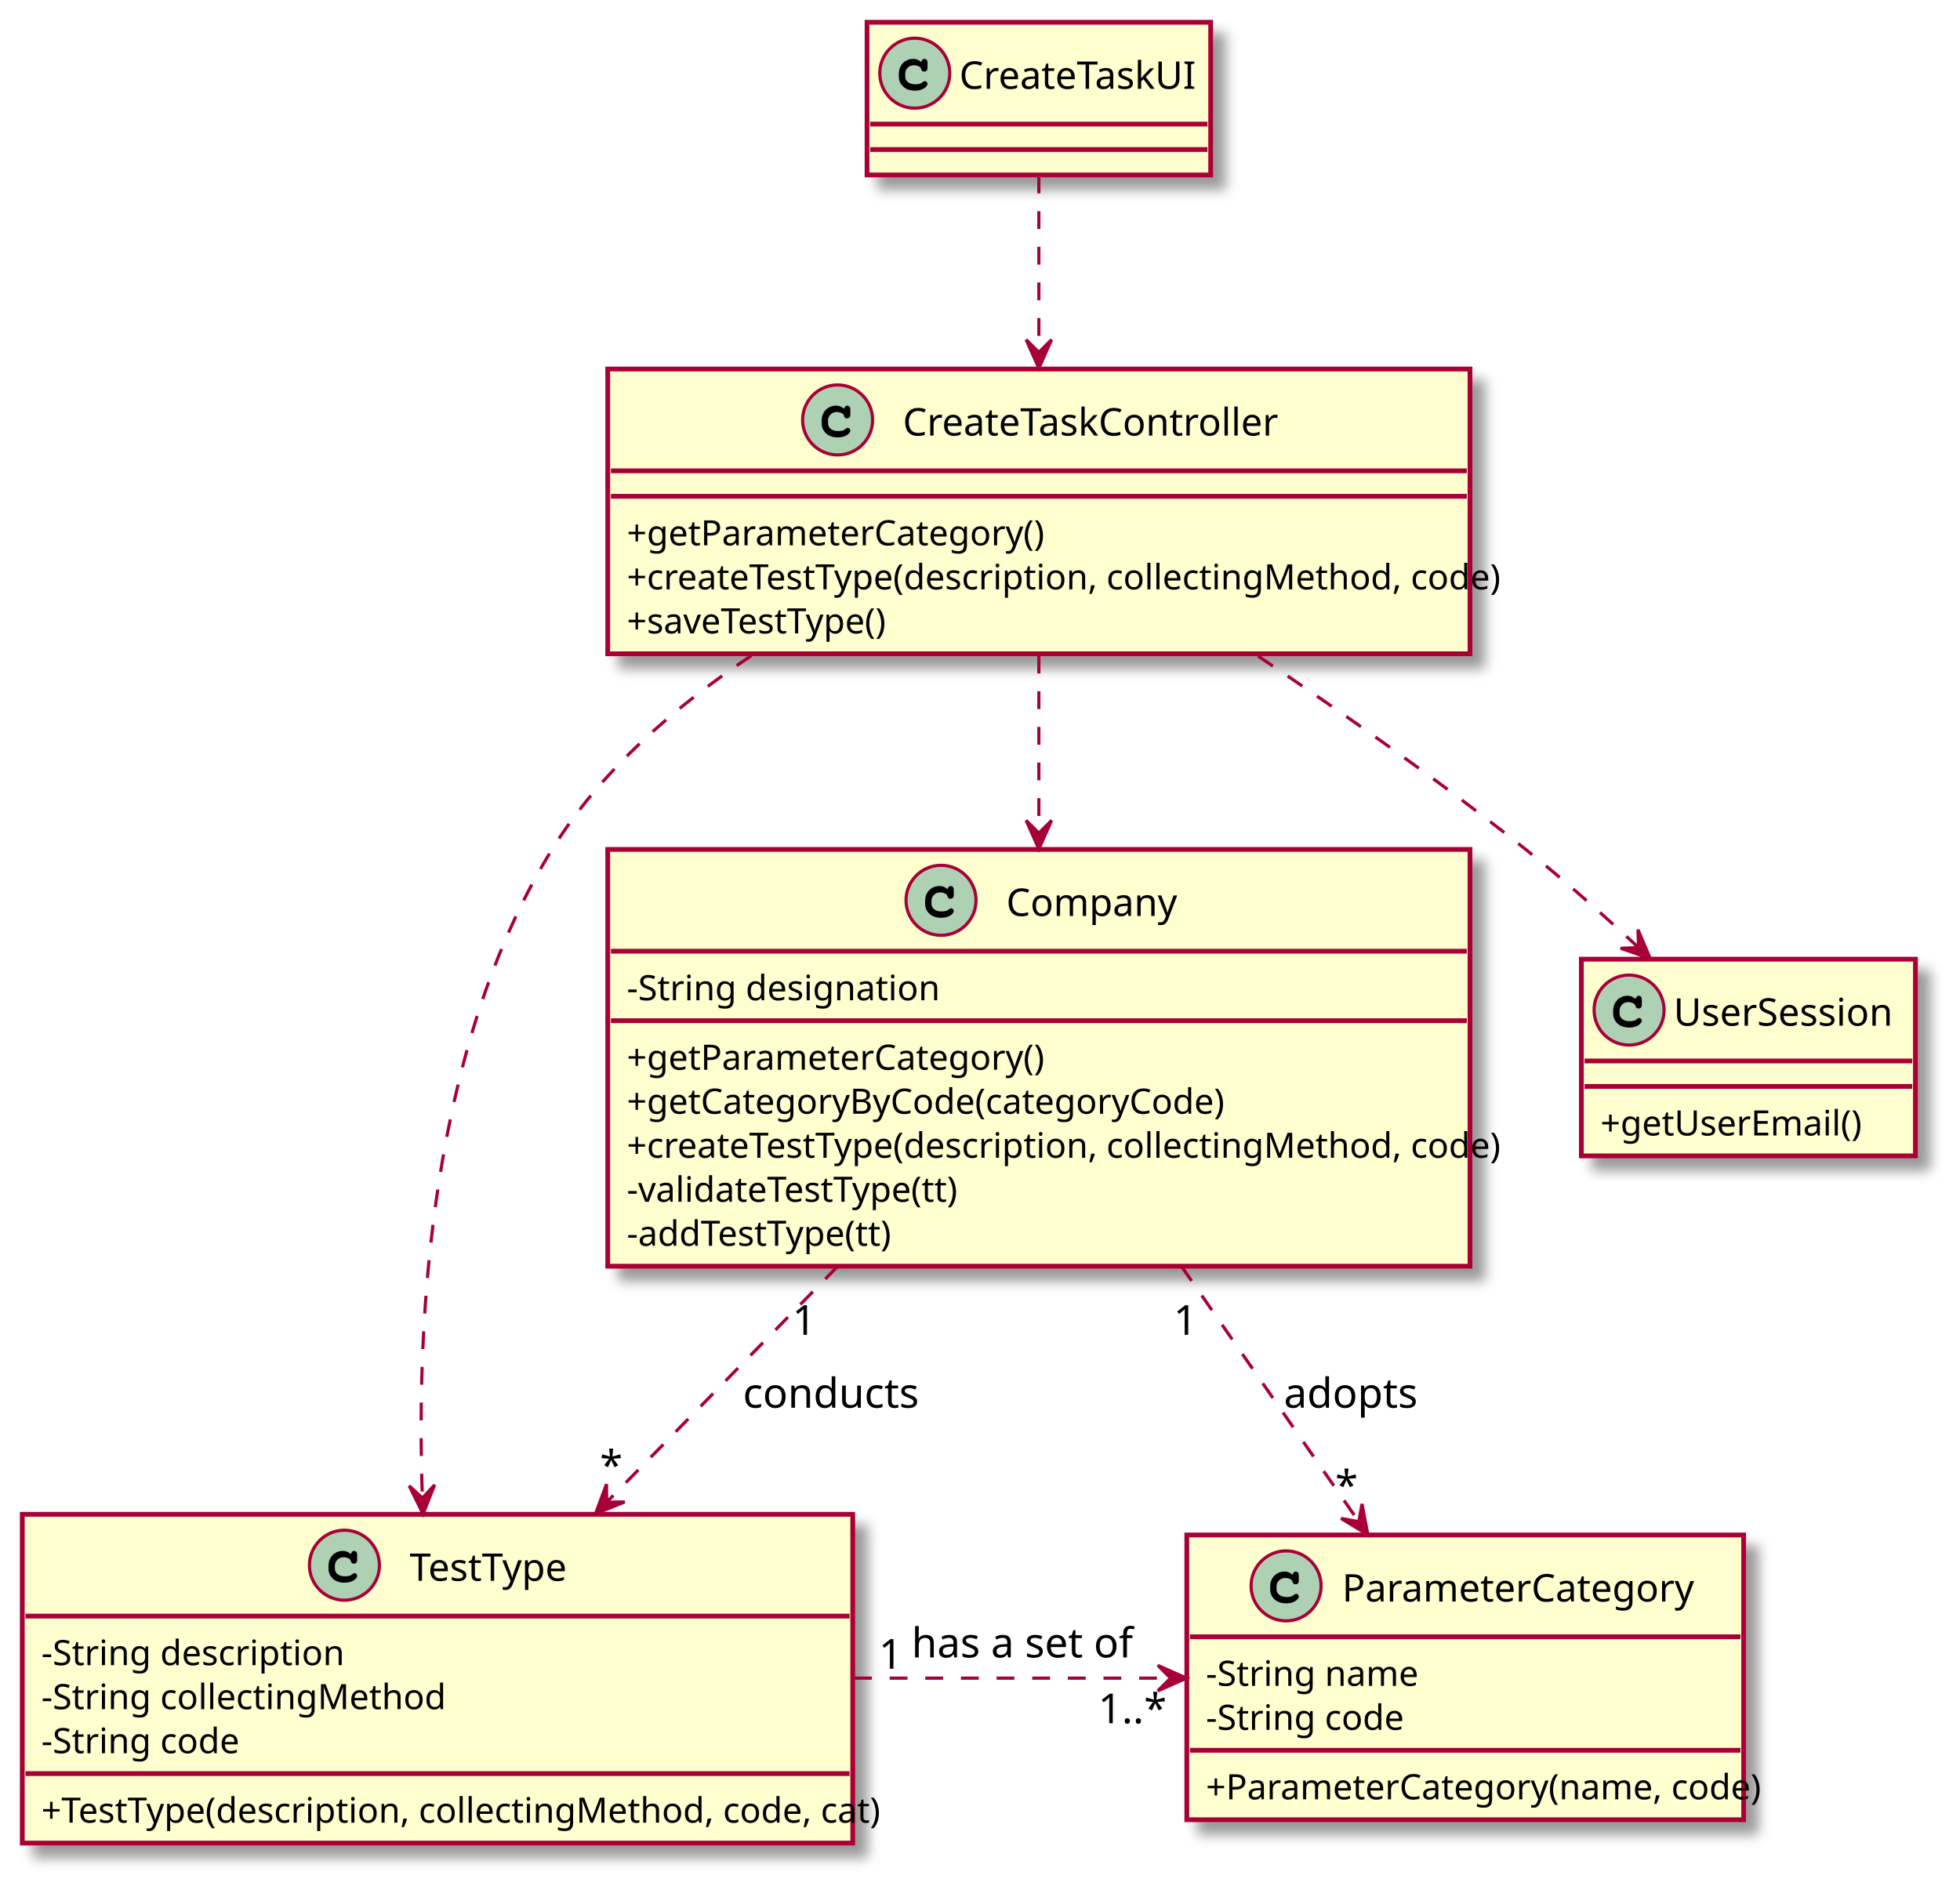
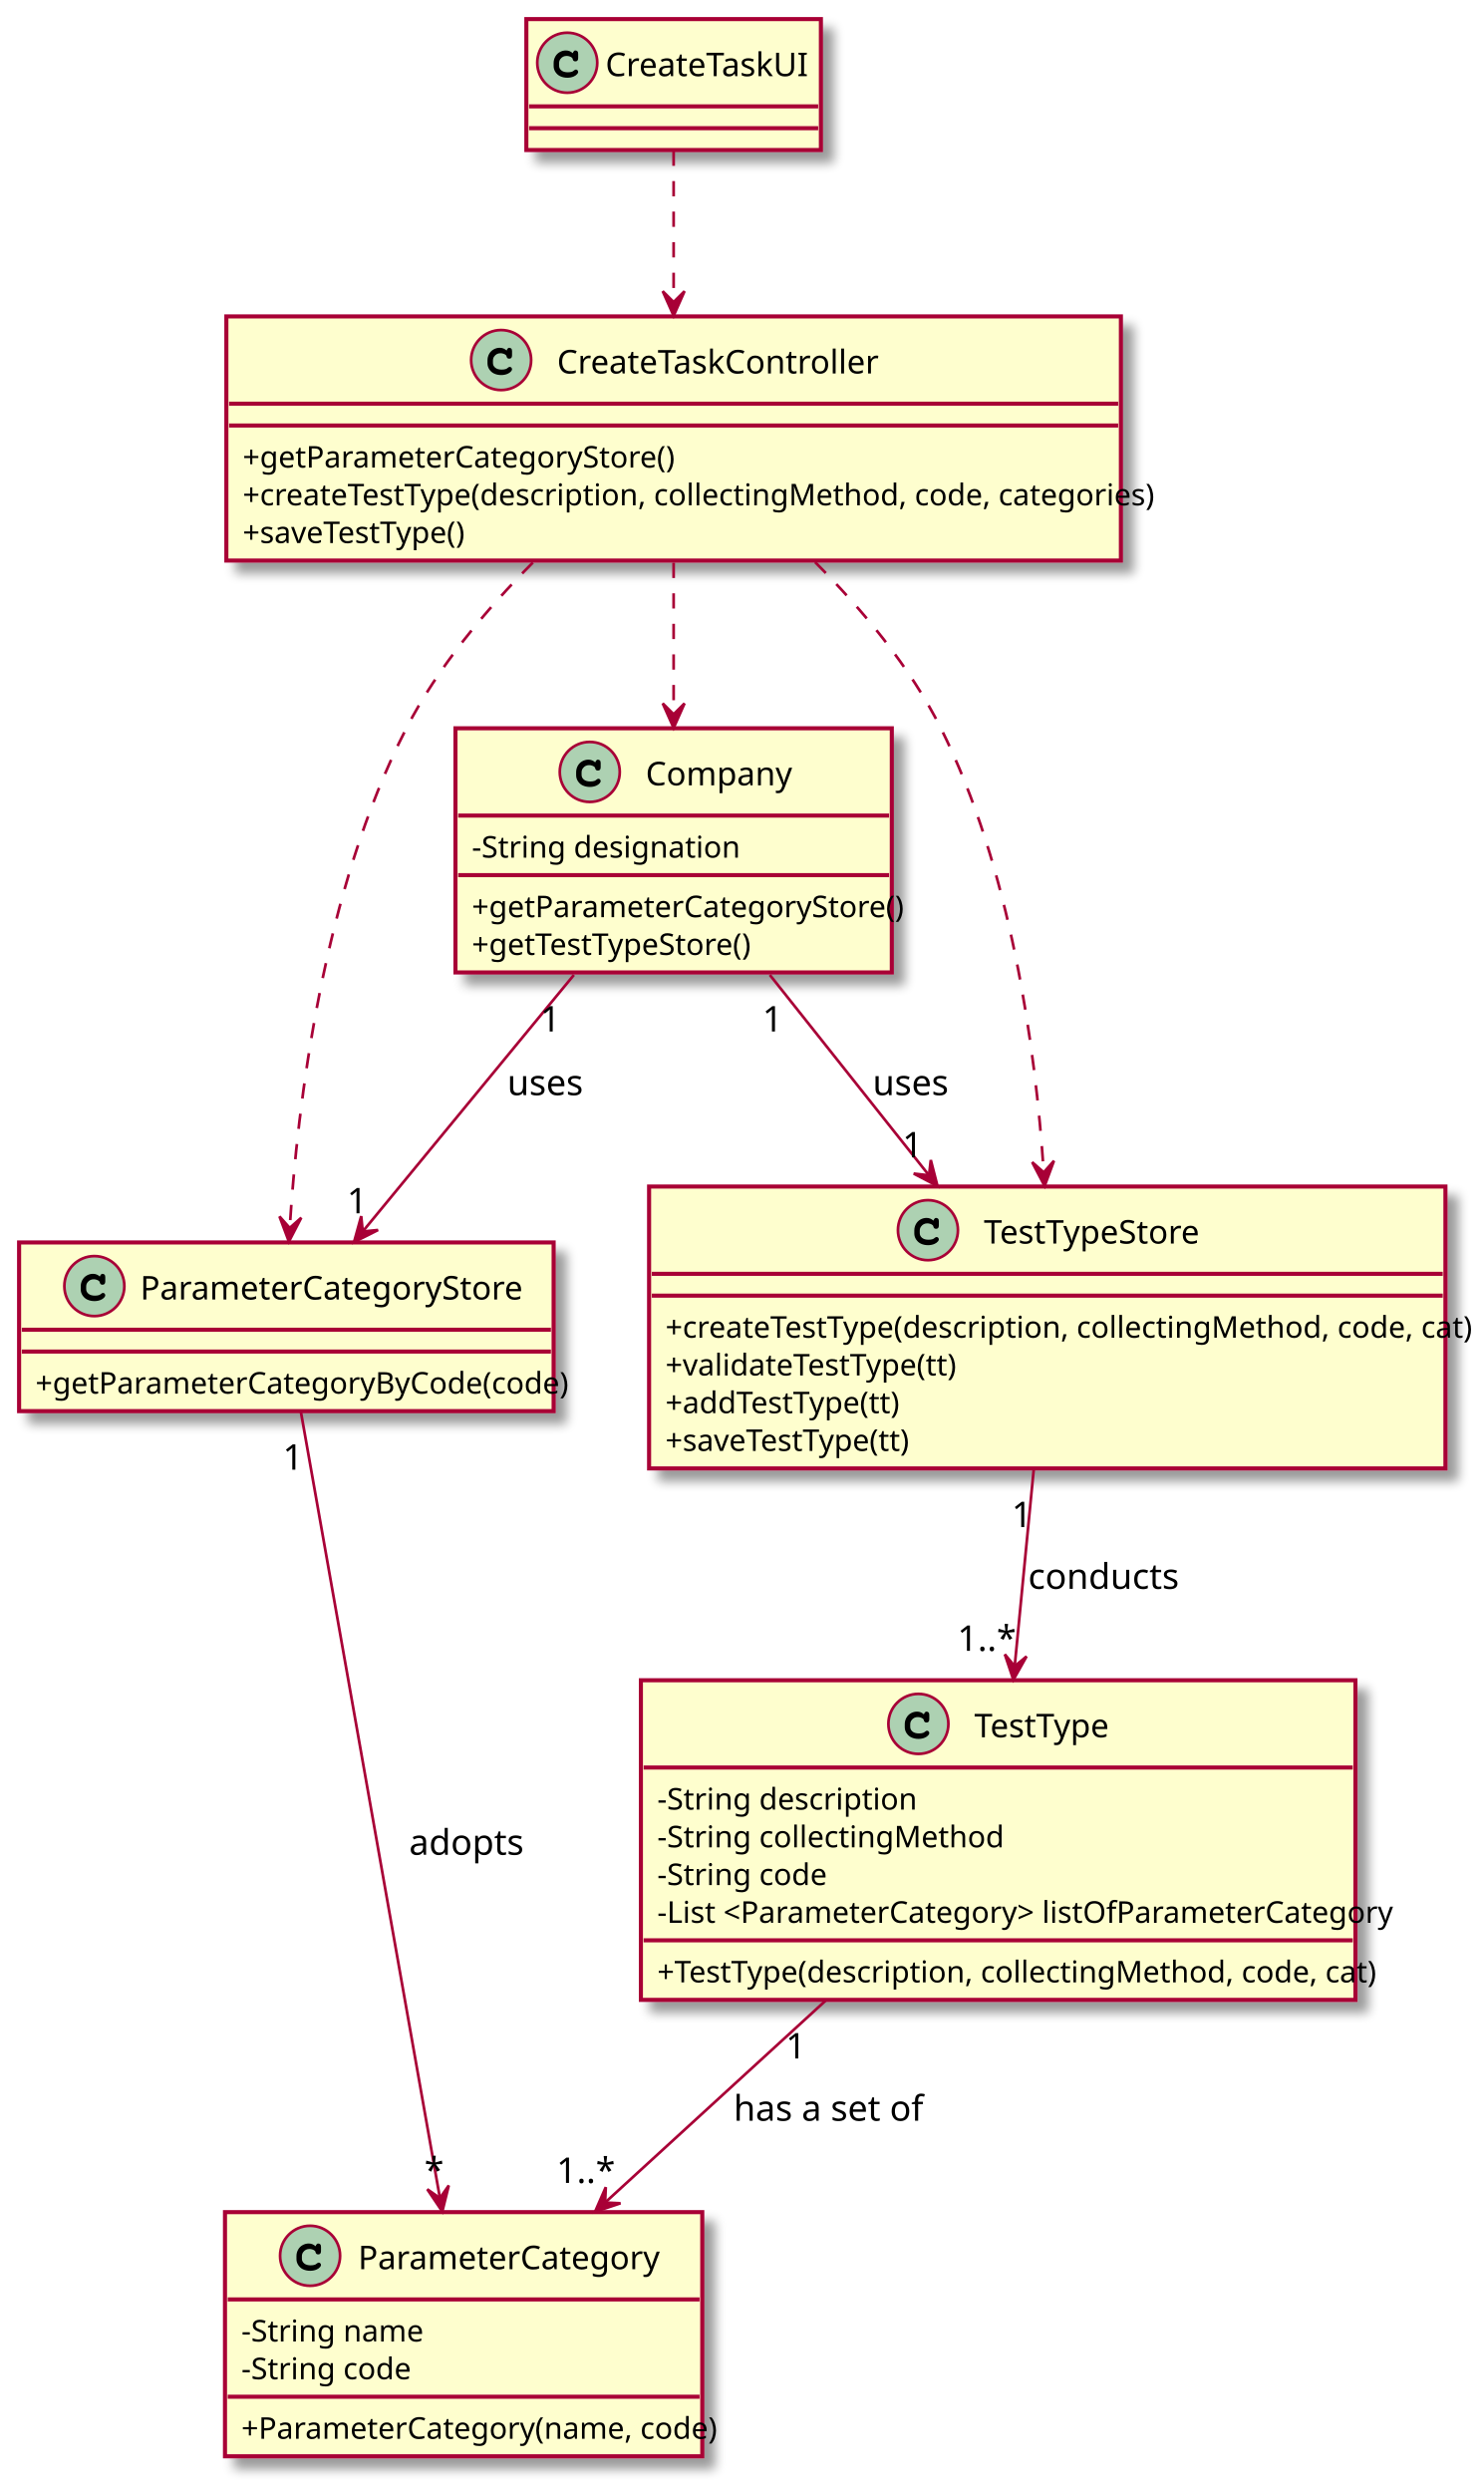
- <svg xmlns="http://www.w3.org/2000/svg" contentScriptType="application/ecmascript" contentStyleType="text/css" height="741.25px" preserveAspectRatio="none" style="width:770px;height:741px;" version="1.1" viewBox="0 0 770 741" width="770px" zoomAndPan="magnify">
+ <svg xmlns="http://www.w3.org/2000/svg" contentScriptType="application/ecmascript" contentStyleType="text/css" height="1142.5px" preserveAspectRatio="none" style="width:680px;height:1142px;" version="1.1" viewBox="0 0 680 1142" width="680px" zoomAndPan="magnify">
  <defs>
-     <filter height="300%" id="fngz5t0gwj7sq" width="300%" x="-1" y="-1">
+     <filter height="300%" id="f1090xiz5ok3ao" width="300%" x="-1" y="-1">
      <feGaussianBlur result="blurOut" stdDeviation="2.5" />
      <feColorMatrix in="blurOut" result="blurOut2" type="matrix" values="0 0 0 0 0 0 0 0 0 0 0 0 0 0 0 0 0 0 .4 0" />
      <feOffset dx="5.0" dy="5.0" in="blurOut2" result="blurOut3" />
      <feBlend in="SourceGraphic" in2="blurOut3" mode="normal" />
    </filter>
  </defs>
  <g>
-     <rect codeLine="4" fill="#FEFECE" filter="url(#fngz5t0gwj7sq)" height="77.295" id="UserSession" style="stroke:#A80036;stroke-width:1.875;" width="131.25" x="621.25" y="376.875" />
-     <ellipse cx="640" cy="396.875" fill="#ADD1B2" rx="13.75" ry="13.75" style="stroke:#A80036;stroke-width:1.25;" />
-     <path d="M642.5,392.5 Q642.754,391.875 643.047,391.562 Q643.34,391.25 643.672,391.25 Q644.258,391.25 644.629,391.602 Q645,391.953 645,392.773 L645,394.727 Q645,395.547 644.648,395.898 Q644.297,396.25 643.75,396.25 Q643.262,396.25 642.949,396.035 Q642.637,395.82 642.5,395.254 Q642.441,394.863 642.227,394.648 Q641.836,394.238 641.133,394.004 Q640.43,393.75 639.727,393.75 Q638.848,393.75 638.106,394.102 Q637.383,394.453 636.816,395.234 Q636.25,396.016 636.25,397.09 L636.25,398.242 Q636.25,399.531 637.305,400.391 Q638.359,401.25 640.234,401.25 Q641.348,401.25 642.129,400.996 Q642.578,400.859 643.086,400.41 Q643.418,400.156 643.594,400.078 Q643.769,400 643.984,400 Q644.394,400 644.688,400.332 Q645,400.644 645,401.094 Q645,401.523 644.57,402.031 Q643.945,402.773 642.949,403.184 Q641.641,403.75 640.039,403.75 Q638.164,403.75 636.66,403.008 Q635.449,402.422 634.59,401.152 Q633.75,399.883 633.75,398.379 L633.75,397.012 Q633.75,395.449 634.492,394.082 Q635.254,392.715 636.562,391.992 Q637.891,391.25 639.375,391.25 Q640.273,391.25 641.055,391.562 Q641.836,391.875 642.5,392.5 Z " fill="#000000" />
-     <text fill="#000000" font-family="sans-serif" font-size="15" lengthAdjust="spacing" textLength="91.25" x="657.5" y="403.013">UserSession</text>
-     <line style="stroke:#A80036;stroke-width:1.875;" x1="622.5" x2="751.25" y1="416.875" y2="416.875" />
-     <line style="stroke:#A80036;stroke-width:1.875;" x1="622.5" x2="751.25" y1="426.875" y2="426.875" />
-     <text fill="#000000" font-family="sans-serif" font-size="13.75" lengthAdjust="spacing" textLength="95" x="628.75" y="446.149">+getUserEmail()</text>
-     <rect codeLine="10" fill="#FEFECE" filter="url(#fngz5t0gwj7sq)" height="129.18" id="TestType" style="stroke:#A80036;stroke-width:1.875;" width="326.25" x="8.75" y="595" />
-     <ellipse cx="135.312" cy="615" fill="#ADD1B2" rx="13.75" ry="13.75" style="stroke:#A80036;stroke-width:1.25;" />
-     <path d="M137.812,610.625 Q138.066,610 138.359,609.688 Q138.652,609.375 138.984,609.375 Q139.57,609.375 139.941,609.727 Q140.312,610.078 140.312,610.898 L140.312,612.852 Q140.312,613.672 139.961,614.023 Q139.609,614.375 139.062,614.375 Q138.574,614.375 138.262,614.16 Q137.949,613.945 137.812,613.379 Q137.754,612.988 137.539,612.773 Q137.148,612.363 136.445,612.129 Q135.742,611.875 135.039,611.875 Q134.16,611.875 133.418,612.227 Q132.695,612.578 132.129,613.359 Q131.562,614.141 131.562,615.215 L131.562,616.367 Q131.562,617.656 132.617,618.516 Q133.672,619.375 135.547,619.375 Q136.66,619.375 137.441,619.121 Q137.891,618.984 138.398,618.535 Q138.731,618.281 138.906,618.203 Q139.082,618.125 139.297,618.125 Q139.707,618.125 140,618.457 Q140.312,618.769 140.312,619.219 Q140.312,619.648 139.883,620.156 Q139.258,620.898 138.262,621.309 Q136.953,621.875 135.352,621.875 Q133.477,621.875 131.973,621.133 Q130.762,620.547 129.902,619.277 Q129.062,618.008 129.062,616.504 L129.062,615.137 Q129.062,613.574 129.805,612.207 Q130.566,610.84 131.875,610.117 Q133.203,609.375 134.688,609.375 Q135.586,609.375 136.367,609.688 Q137.148,610 137.812,610.625 Z " fill="#000000" />
-     <text fill="#000000" font-family="sans-serif" font-size="15" lengthAdjust="spacing" textLength="62.5" x="160.938" y="621.138">TestType</text>
-     <line style="stroke:#A80036;stroke-width:1.875;" x1="10" x2="333.75" y1="635" y2="635" />
-     <text fill="#000000" font-family="sans-serif" font-size="13.75" lengthAdjust="spacing" textLength="110" x="16.25" y="654.274">-String description</text>
-     <text fill="#000000" font-family="sans-serif" font-size="13.75" lengthAdjust="spacing" textLength="143.75" x="16.25" y="671.569">-String collectingMethod</text>
-     <text fill="#000000" font-family="sans-serif" font-size="13.75" lengthAdjust="spacing" textLength="73.75" x="16.25" y="688.864">-String code</text>
-     <line style="stroke:#A80036;stroke-width:1.875;" x1="10" x2="333.75" y1="696.885" y2="696.885" />
-     <text fill="#000000" font-family="sans-serif" font-size="13.75" lengthAdjust="spacing" textLength="311.25" x="16.25" y="716.158">+TestType(description, collectingMethod, code, cat)</text>
-     <rect codeLine="18" fill="#FEFECE" filter="url(#fngz5t0gwj7sq)" height="111.885" id="ParameterCategory" style="stroke:#A80036;stroke-width:1.875;" width="218.75" x="466.25" y="603.125" />
-     <ellipse cx="505.25" cy="623.125" fill="#ADD1B2" rx="13.75" ry="13.75" style="stroke:#A80036;stroke-width:1.25;" />
-     <path d="M507.75,618.75 Q508.004,618.125 508.297,617.812 Q508.59,617.5 508.922,617.5 Q509.508,617.5 509.879,617.852 Q510.25,618.203 510.25,619.023 L510.25,620.977 Q510.25,621.797 509.898,622.148 Q509.547,622.5 509,622.5 Q508.512,622.5 508.199,622.285 Q507.887,622.07 507.75,621.504 Q507.691,621.113 507.477,620.898 Q507.086,620.488 506.383,620.254 Q505.68,620 504.977,620 Q504.098,620 503.356,620.352 Q502.633,620.703 502.066,621.484 Q501.5,622.266 501.5,623.34 L501.5,624.492 Q501.5,625.781 502.555,626.641 Q503.609,627.5 505.484,627.5 Q506.598,627.5 507.379,627.246 Q507.828,627.109 508.336,626.66 Q508.668,626.406 508.844,626.328 Q509.019,626.25 509.234,626.25 Q509.644,626.25 509.938,626.582 Q510.25,626.894 510.25,627.344 Q510.25,627.773 509.82,628.281 Q509.195,629.023 508.199,629.434 Q506.891,630 505.289,630 Q503.414,630 501.91,629.258 Q500.699,628.672 499.84,627.402 Q499,626.133 499,624.629 L499,623.262 Q499,621.699 499.742,620.332 Q500.504,618.965 501.812,618.242 Q503.141,617.5 504.625,617.5 Q505.523,617.5 506.305,617.812 Q507.086,618.125 507.75,618.75 Z " fill="#000000" />
-     <text fill="#000000" font-family="sans-serif" font-size="15" lengthAdjust="spacing" textLength="133.75" x="527.25" y="629.263">ParameterCategory</text>
-     <line style="stroke:#A80036;stroke-width:1.875;" x1="467.5" x2="683.75" y1="643.125" y2="643.125" />
-     <text fill="#000000" font-family="sans-serif" font-size="13.75" lengthAdjust="spacing" textLength="76.25" x="473.75" y="662.399">-String name</text>
-     <text fill="#000000" font-family="sans-serif" font-size="13.75" lengthAdjust="spacing" textLength="73.75" x="473.75" y="679.694">-String code</text>
-     <line style="stroke:#A80036;stroke-width:1.875;" x1="467.5" x2="683.75" y1="687.715" y2="687.715" />
-     <text fill="#000000" font-family="sans-serif" font-size="13.75" lengthAdjust="spacing" textLength="203.75" x="473.75" y="706.989">+ParameterCategory(name, code)</text>
-     <rect codeLine="25" fill="#FEFECE" filter="url(#fngz5t0gwj7sq)" height="163.769" id="Company" style="stroke:#A80036;stroke-width:1.875;" width="338.75" x="238.75" y="333.75" />
-     <ellipse cx="369.688" cy="353.75" fill="#ADD1B2" rx="13.75" ry="13.75" style="stroke:#A80036;stroke-width:1.25;" />
-     <path d="M372.188,349.375 Q372.441,348.75 372.734,348.438 Q373.027,348.125 373.359,348.125 Q373.945,348.125 374.316,348.477 Q374.688,348.828 374.688,349.648 L374.688,351.602 Q374.688,352.422 374.336,352.773 Q373.984,353.125 373.438,353.125 Q372.949,353.125 372.637,352.91 Q372.324,352.695 372.188,352.129 Q372.129,351.738 371.914,351.523 Q371.523,351.113 370.82,350.879 Q370.117,350.625 369.414,350.625 Q368.535,350.625 367.793,350.977 Q367.07,351.328 366.504,352.109 Q365.938,352.891 365.938,353.965 L365.938,355.117 Q365.938,356.406 366.992,357.266 Q368.047,358.125 369.922,358.125 Q371.035,358.125 371.816,357.871 Q372.266,357.734 372.773,357.285 Q373.106,357.031 373.281,356.953 Q373.457,356.875 373.672,356.875 Q374.082,356.875 374.375,357.207 Q374.688,357.519 374.688,357.969 Q374.688,358.398 374.258,358.906 Q373.633,359.648 372.637,360.059 Q371.328,360.625 369.727,360.625 Q367.852,360.625 366.348,359.883 Q365.137,359.297 364.277,358.027 Q363.438,356.758 363.438,355.254 L363.438,353.887 Q363.438,352.324 364.18,350.957 Q364.941,349.59 366.25,348.867 Q367.578,348.125 369.062,348.125 Q369.961,348.125 370.742,348.438 Q371.523,348.75 372.188,349.375 Z " fill="#000000" />
-     <text fill="#000000" font-family="sans-serif" font-size="15" lengthAdjust="spacing" textLength="66.25" x="395.312" y="359.888">Company</text>
-     <line style="stroke:#A80036;stroke-width:1.875;" x1="240" x2="576.25" y1="373.75" y2="373.75" />
-     <text fill="#000000" font-family="sans-serif" font-size="13.75" lengthAdjust="spacing" textLength="112.5" x="246.25" y="393.024">-String designation</text>
-     <line style="stroke:#A80036;stroke-width:1.875;" x1="240" x2="576.25" y1="401.045" y2="401.045" />
-     <text fill="#000000" font-family="sans-serif" font-size="13.75" lengthAdjust="spacing" textLength="152.5" x="246.25" y="420.319">+getParameterCategory()</text>
-     <text fill="#000000" font-family="sans-serif" font-size="13.75" lengthAdjust="spacing" textLength="223.75" x="246.25" y="437.613">+getCategoryByCode(categoryCode)</text>
-     <text fill="#000000" font-family="sans-serif" font-size="13.75" lengthAdjust="spacing" textLength="323.75" x="246.25" y="454.908">+createTestType(description, collectingMethod, code)</text>
-     <text fill="#000000" font-family="sans-serif" font-size="13.75" lengthAdjust="spacing" textLength="125" x="246.25" y="472.203">-validateTestType(tt)</text>
-     <text fill="#000000" font-family="sans-serif" font-size="13.75" lengthAdjust="spacing" textLength="101.25" x="246.25" y="489.498">-addTestType(tt)</text>
-     <rect codeLine="35" fill="#FEFECE" filter="url(#fngz5t0gwj7sq)" height="111.885" id="CreateTaskController" style="stroke:#A80036;stroke-width:1.875;" width="338.75" x="238.75" y="145" />
-     <ellipse cx="329.062" cy="165" fill="#ADD1B2" rx="13.75" ry="13.75" style="stroke:#A80036;stroke-width:1.25;" />
-     <path d="M331.562,160.625 Q331.816,160 332.109,159.688 Q332.402,159.375 332.734,159.375 Q333.32,159.375 333.691,159.727 Q334.062,160.078 334.062,160.898 L334.062,162.852 Q334.062,163.672 333.711,164.023 Q333.359,164.375 332.812,164.375 Q332.324,164.375 332.012,164.16 Q331.699,163.945 331.562,163.379 Q331.504,162.988 331.289,162.773 Q330.898,162.363 330.195,162.129 Q329.492,161.875 328.789,161.875 Q327.91,161.875 327.168,162.227 Q326.445,162.578 325.879,163.359 Q325.312,164.141 325.312,165.215 L325.312,166.367 Q325.312,167.656 326.367,168.516 Q327.422,169.375 329.297,169.375 Q330.41,169.375 331.191,169.121 Q331.641,168.984 332.148,168.535 Q332.481,168.281 332.656,168.203 Q332.832,168.125 333.047,168.125 Q333.457,168.125 333.75,168.457 Q334.062,168.769 334.062,169.219 Q334.062,169.648 333.633,170.156 Q333.008,170.898 332.012,171.309 Q330.703,171.875 329.102,171.875 Q327.227,171.875 325.723,171.133 Q324.512,170.547 323.652,169.277 Q322.812,168.008 322.812,166.504 L322.812,165.137 Q322.812,163.574 323.555,162.207 Q324.316,160.84 325.625,160.117 Q326.953,159.375 328.438,159.375 Q329.336,159.375 330.117,159.688 Q330.898,160 331.562,160.625 Z " fill="#000000" />
-     <text fill="#000000" font-family="sans-serif" font-size="15" lengthAdjust="spacing" textLength="147.5" x="354.688" y="171.138">CreateTaskController</text>
-     <line style="stroke:#A80036;stroke-width:1.875;" x1="240" x2="576.25" y1="185" y2="185" />
-     <line style="stroke:#A80036;stroke-width:1.875;" x1="240" x2="576.25" y1="195" y2="195" />
-     <text fill="#000000" font-family="sans-serif" font-size="13.75" lengthAdjust="spacing" textLength="152.5" x="246.25" y="214.274">+getParameterCategory()</text>
-     <text fill="#000000" font-family="sans-serif" font-size="13.75" lengthAdjust="spacing" textLength="323.75" x="246.25" y="231.569">+createTestType(description, collectingMethod, code)</text>
-     <text fill="#000000" font-family="sans-serif" font-size="13.75" lengthAdjust="spacing" textLength="103.75" x="246.25" y="248.863">+saveTestType()</text>
-     <rect codeLine="42" fill="#FEFECE" filter="url(#fngz5t0gwj7sq)" height="60" id="CreateTaskUI" style="stroke:#A80036;stroke-width:1.875;" width="135" x="340.625" y="8.75" />
-     <ellipse cx="359.375" cy="28.75" fill="#ADD1B2" rx="13.75" ry="13.75" style="stroke:#A80036;stroke-width:1.25;" />
-     <path d="M361.875,24.375 Q362.129,23.75 362.422,23.438 Q362.715,23.125 363.047,23.125 Q363.633,23.125 364.004,23.477 Q364.375,23.828 364.375,24.648 L364.375,26.602 Q364.375,27.422 364.023,27.773 Q363.672,28.125 363.125,28.125 Q362.637,28.125 362.324,27.91 Q362.012,27.695 361.875,27.129 Q361.816,26.738 361.602,26.523 Q361.211,26.113 360.508,25.879 Q359.805,25.625 359.102,25.625 Q358.223,25.625 357.481,25.977 Q356.758,26.328 356.191,27.109 Q355.625,27.891 355.625,28.965 L355.625,30.117 Q355.625,31.406 356.68,32.266 Q357.734,33.125 359.609,33.125 Q360.723,33.125 361.504,32.871 Q361.953,32.734 362.461,32.285 Q362.793,32.031 362.969,31.953 Q363.144,31.875 363.359,31.875 Q363.769,31.875 364.062,32.207 Q364.375,32.52 364.375,32.969 Q364.375,33.398 363.945,33.906 Q363.32,34.648 362.324,35.059 Q361.016,35.625 359.414,35.625 Q357.539,35.625 356.035,34.883 Q354.824,34.297 353.965,33.027 Q353.125,31.758 353.125,30.254 L353.125,28.887 Q353.125,27.324 353.867,25.957 Q354.629,24.59 355.938,23.867 Q357.266,23.125 358.75,23.125 Q359.648,23.125 360.43,23.438 Q361.211,23.75 361.875,24.375 Z " fill="#000000" />
-     <text fill="#000000" font-family="sans-serif" font-size="15" lengthAdjust="spacing" textLength="95" x="376.875" y="34.888">CreateTaskUI</text>
-     <line style="stroke:#A80036;stroke-width:1.875;" x1="341.875" x2="474.375" y1="48.75" y2="48.75" />
-     <line style="stroke:#A80036;stroke-width:1.875;" x1="341.875" x2="474.375" y1="58.75" y2="58.75" />
-     <path codeLine="47" d="M408.125,68.975 C408.125,88.237 408.125,114.275 408.125,138.062 " fill="none" id="CreateTaskUI-to-CreateTaskController" style="stroke:#A80036;stroke-width:1.25;stroke-dasharray:7.0,7.0;" />
-     <polygon fill="#A80036" points="408.125,144.7,413.125,133.45,408.125,138.45,403.125,133.45,408.125,144.7" style="stroke:#A80036;stroke-width:1.25;" />
-     <path codeLine="48" d="M295.2,257.6 C265.225,277.55 235.925,302.925 216.875,333.75 C169.025,411.175 163.425,518.612 165.938,588.25 " fill="none" id="CreateTaskController-to-TestType" style="stroke:#A80036;stroke-width:1.25;stroke-dasharray:7.0,7.0;" />
-     <polygon fill="#A80036" points="166.213,594.862,170.758,583.421,165.962,588.617,160.766,583.822,166.213,594.862" style="stroke:#A80036;stroke-width:1.25;" />
-     <path codeLine="49" d="M408.125,257.613 C408.125,278.8 408.125,303.538 408.125,327.012 " fill="none" id="CreateTaskController-to-Company" style="stroke:#A80036;stroke-width:1.25;stroke-dasharray:7.0,7.0;" />
-     <polygon fill="#A80036" points="408.125,333.6,413.125,322.35,408.125,327.35,403.125,322.35,408.125,333.6" style="stroke:#A80036;stroke-width:1.25;" />
-     <path codeLine="50" d="M494.262,257.788 C527.837,280.325 566.15,307.262 599.375,333.75 C614.325,345.663 629.9,359.5 643.688,372.312 " fill="none" id="CreateTaskController-to-UserSession" style="stroke:#A80036;stroke-width:1.25;stroke-dasharray:7.0,7.0;" />
-     <polygon fill="#A80036" points="648.3,376.613,643.489,365.281,643.731,372.347,636.665,372.59,648.3,376.613" style="stroke:#A80036;stroke-width:1.25;" />
-     <path codeLine="51" d="M329.125,497.538 C299.712,527.575 266.65,561.337 238.463,590.125 " fill="none" id="Company-to-TestType" style="stroke:#A80036;stroke-width:1.25;stroke-dasharray:7.0,7.0;" />
-     <polygon fill="#A80036" points="233.988,594.7,245.423,590.141,238.353,590.227,238.267,583.157,233.988,594.7" style="stroke:#A80036;stroke-width:1.25;" />
-     <text fill="#000000" font-family="sans-serif" font-size="16.25" lengthAdjust="spacing" textLength="66.25" x="291.875" y="553.119">conducts</text>
-     <text fill="#000000" font-family="sans-serif" font-size="16.25" lengthAdjust="spacing" textLength="8.75" x="311.256" y="524.482">1</text>
-     <text fill="#000000" font-family="sans-serif" font-size="16.25" lengthAdjust="spacing" textLength="6.25" x="235.664" y="581.535">*</text>
-     <path codeLine="52" d="M335.512,659.375 C377.05,659.375 420.825,659.375 459.45,659.375 " fill="none" id="TestType-to-ParameterCategory" style="stroke:#A80036;stroke-width:1.25;stroke-dasharray:7.0,7.0;" />
-     <polygon fill="#A80036" points="466.113,659.375,454.863,654.375,459.863,659.375,454.863,664.375,466.113,659.375" style="stroke:#A80036;stroke-width:1.25;" />
-     <text fill="#000000" font-family="sans-serif" font-size="16.25" lengthAdjust="spacing" textLength="85" x="358.125" y="651.244">has a set of</text>
-     <text fill="#000000" font-family="sans-serif" font-size="16.25" lengthAdjust="spacing" textLength="8.75" x="345.226" y="655.666">1</text>
-     <text fill="#000000" font-family="sans-serif" font-size="16.25" lengthAdjust="spacing" textLength="25" x="431.39" y="677.083">1..*</text>
-     <path codeLine="53" d="M464.137,497.538 C486.875,530.3 512.7,567.5 533.763,597.837 " fill="none" id="Company-to-ParameterCategory" style="stroke:#A80036;stroke-width:1.25;stroke-dasharray:7.0,7.0;" />
-     <polygon fill="#A80036" points="537.375,603.025,535.074,590.931,533.814,597.889,526.856,596.629,537.375,603.025" style="stroke:#A80036;stroke-width:1.25;" />
-     <text fill="#000000" font-family="sans-serif" font-size="16.25" lengthAdjust="spacing" textLength="48.75" x="504.375" y="553.119">adopts</text>
-     <text fill="#000000" font-family="sans-serif" font-size="16.25" lengthAdjust="spacing" textLength="8.75" x="461.035" y="524.482">1</text>
-     <text fill="#000000" font-family="sans-serif" font-size="16.25" lengthAdjust="spacing" textLength="6.25" x="524.531" y="589.403">*</text>
+     <rect codeLine="7" fill="#FEFECE" filter="url(#f1090xiz5ok3ao)" height="146.475" id="TestType" style="stroke:#A80036;stroke-width:1.875;" width="327.5" x="293.75" y="770" />
+     <ellipse cx="420.938" cy="790" fill="#ADD1B2" rx="13.75" ry="13.75" style="stroke:#A80036;stroke-width:1.25;" />
+     <path d="M423.438,785.625 Q423.691,785 423.984,784.688 Q424.277,784.375 424.609,784.375 Q425.195,784.375 425.566,784.727 Q425.938,785.078 425.938,785.898 L425.938,787.852 Q425.938,788.672 425.586,789.023 Q425.234,789.375 424.688,789.375 Q424.199,789.375 423.887,789.16 Q423.574,788.945 423.438,788.379 Q423.379,787.988 423.164,787.773 Q422.773,787.363 422.07,787.129 Q421.367,786.875 420.664,786.875 Q419.785,786.875 419.043,787.227 Q418.32,787.578 417.754,788.359 Q417.188,789.141 417.188,790.215 L417.188,791.367 Q417.188,792.656 418.242,793.516 Q419.297,794.375 421.172,794.375 Q422.285,794.375 423.066,794.121 Q423.516,793.984 424.023,793.535 Q424.356,793.281 424.531,793.203 Q424.707,793.125 424.922,793.125 Q425.332,793.125 425.625,793.457 Q425.938,793.769 425.938,794.219 Q425.938,794.648 425.508,795.156 Q424.883,795.898 423.887,796.309 Q422.578,796.875 420.977,796.875 Q419.102,796.875 417.598,796.133 Q416.387,795.547 415.527,794.277 Q414.688,793.008 414.688,791.504 L414.688,790.137 Q414.688,788.574 415.43,787.207 Q416.191,785.84 417.5,785.117 Q418.828,784.375 420.312,784.375 Q421.211,784.375 421.992,784.688 Q422.773,785 423.438,785.625 Z " fill="#000000" />
+     <text fill="#000000" font-family="sans-serif" font-size="15" lengthAdjust="spacing" textLength="62.5" x="446.562" y="796.138">TestType</text>
+     <line style="stroke:#A80036;stroke-width:1.875;" x1="295" x2="620" y1="810" y2="810" />
+     <text fill="#000000" font-family="sans-serif" font-size="13.75" lengthAdjust="spacing" textLength="110" x="301.25" y="829.274">-String description</text>
+     <text fill="#000000" font-family="sans-serif" font-size="13.75" lengthAdjust="spacing" textLength="143.75" x="301.25" y="846.569">-String collectingMethod</text>
+     <text fill="#000000" font-family="sans-serif" font-size="13.75" lengthAdjust="spacing" textLength="73.75" x="301.25" y="863.864">-String code</text>
+     <text fill="#000000" font-family="sans-serif" font-size="13.75" lengthAdjust="spacing" textLength="312.5" x="301.25" y="881.158">-List &lt;ParameterCategory&gt; listOfParameterCategory</text>
+     <line style="stroke:#A80036;stroke-width:1.875;" x1="295" x2="620" y1="889.18" y2="889.18" />
+     <text fill="#000000" font-family="sans-serif" font-size="13.75" lengthAdjust="spacing" textLength="311.25" x="301.25" y="908.453">+TestType(description, collectingMethod, code, cat)</text>
+     <rect codeLine="15" fill="#FEFECE" filter="url(#f1090xiz5ok3ao)" height="77.295" id="ParameterCategoryStore" style="stroke:#A80036;stroke-width:1.875;" width="245" x="8.75" y="569.375" />
+     <ellipse cx="43.25" cy="589.375" fill="#ADD1B2" rx="13.75" ry="13.75" style="stroke:#A80036;stroke-width:1.25;" />
+     <path d="M45.75,585 Q46.004,584.375 46.297,584.062 Q46.59,583.75 46.922,583.75 Q47.508,583.75 47.879,584.102 Q48.25,584.453 48.25,585.273 L48.25,587.227 Q48.25,588.047 47.898,588.398 Q47.547,588.75 47,588.75 Q46.512,588.75 46.199,588.535 Q45.887,588.32 45.75,587.754 Q45.691,587.363 45.477,587.148 Q45.086,586.738 44.383,586.504 Q43.68,586.25 42.977,586.25 Q42.098,586.25 41.355,586.602 Q40.633,586.953 40.066,587.734 Q39.5,588.516 39.5,589.59 L39.5,590.742 Q39.5,592.031 40.555,592.891 Q41.609,593.75 43.484,593.75 Q44.598,593.75 45.379,593.496 Q45.828,593.359 46.336,592.91 Q46.668,592.656 46.844,592.578 Q47.02,592.5 47.234,592.5 Q47.645,592.5 47.938,592.832 Q48.25,593.144 48.25,593.594 Q48.25,594.023 47.82,594.531 Q47.195,595.273 46.199,595.684 Q44.891,596.25 43.289,596.25 Q41.414,596.25 39.91,595.508 Q38.699,594.922 37.84,593.652 Q37,592.383 37,590.879 L37,589.512 Q37,587.949 37.742,586.582 Q38.504,585.215 39.812,584.492 Q41.141,583.75 42.625,583.75 Q43.523,583.75 44.305,584.062 Q45.086,584.375 45.75,585 Z " fill="#000000" />
+     <text fill="#000000" font-family="sans-serif" font-size="15" lengthAdjust="spacing" textLength="170" x="64.25" y="595.513">ParameterCategoryStore</text>
+     <line style="stroke:#A80036;stroke-width:1.875;" x1="10" x2="252.5" y1="609.375" y2="609.375" />
+     <line style="stroke:#A80036;stroke-width:1.875;" x1="10" x2="252.5" y1="619.375" y2="619.375" />
+     <text fill="#000000" font-family="sans-serif" font-size="13.75" lengthAdjust="spacing" textLength="230" x="16.25" y="638.649">+getParameterCategoryByCode(code)</text>
+     <rect codeLine="19" fill="#FEFECE" filter="url(#f1090xiz5ok3ao)" height="129.18" id="TestTypeStore" style="stroke:#A80036;stroke-width:1.875;" width="365" x="297.5" y="543.75" />
+     <ellipse cx="425.312" cy="563.75" fill="#ADD1B2" rx="13.75" ry="13.75" style="stroke:#A80036;stroke-width:1.25;" />
+     <path d="M427.812,559.375 Q428.066,558.75 428.359,558.438 Q428.652,558.125 428.984,558.125 Q429.57,558.125 429.941,558.477 Q430.312,558.828 430.312,559.648 L430.312,561.602 Q430.312,562.422 429.961,562.773 Q429.609,563.125 429.062,563.125 Q428.574,563.125 428.262,562.91 Q427.949,562.695 427.812,562.129 Q427.754,561.738 427.539,561.523 Q427.148,561.113 426.445,560.879 Q425.742,560.625 425.039,560.625 Q424.16,560.625 423.418,560.977 Q422.695,561.328 422.129,562.109 Q421.562,562.891 421.562,563.965 L421.562,565.117 Q421.562,566.406 422.617,567.266 Q423.672,568.125 425.547,568.125 Q426.66,568.125 427.441,567.871 Q427.891,567.734 428.398,567.285 Q428.731,567.031 428.906,566.953 Q429.082,566.875 429.297,566.875 Q429.707,566.875 430,567.207 Q430.312,567.519 430.312,567.969 Q430.312,568.398 429.883,568.906 Q429.258,569.648 428.262,570.059 Q426.953,570.625 425.352,570.625 Q423.477,570.625 421.973,569.883 Q420.762,569.297 419.902,568.027 Q419.062,566.758 419.062,565.254 L419.062,563.887 Q419.062,562.324 419.805,560.957 Q420.566,559.59 421.875,558.867 Q423.203,558.125 424.688,558.125 Q425.586,558.125 426.367,558.438 Q427.148,558.75 427.812,559.375 Z " fill="#000000" />
+     <text fill="#000000" font-family="sans-serif" font-size="15" lengthAdjust="spacing" textLength="98.75" x="450.938" y="569.888">TestTypeStore</text>
+     <line style="stroke:#A80036;stroke-width:1.875;" x1="298.75" x2="661.25" y1="583.75" y2="583.75" />
+     <line style="stroke:#A80036;stroke-width:1.875;" x1="298.75" x2="661.25" y1="593.75" y2="593.75" />
+     <text fill="#000000" font-family="sans-serif" font-size="13.75" lengthAdjust="spacing" textLength="350" x="305" y="613.024">+createTestType(description, collectingMethod, code, cat)</text>
+     <text fill="#000000" font-family="sans-serif" font-size="13.75" lengthAdjust="spacing" textLength="127.5" x="305" y="630.319">+validateTestType(tt)</text>
+     <text fill="#000000" font-family="sans-serif" font-size="13.75" lengthAdjust="spacing" textLength="103.75" x="305" y="647.614">+addTestType(tt)</text>
+     <text fill="#000000" font-family="sans-serif" font-size="13.75" lengthAdjust="spacing" textLength="111.25" x="305" y="664.908">+saveTestType(tt)</text>
+     <rect codeLine="26" fill="#FEFECE" filter="url(#f1090xiz5ok3ao)" height="111.885" id="ParameterCategory" style="stroke:#A80036;stroke-width:1.875;" width="218.75" x="103.125" y="1013.75" />
+     <ellipse cx="142.125" cy="1033.75" fill="#ADD1B2" rx="13.75" ry="13.75" style="stroke:#A80036;stroke-width:1.25;" />
+     <path d="M144.625,1029.375 Q144.879,1028.75 145.172,1028.438 Q145.465,1028.125 145.797,1028.125 Q146.383,1028.125 146.754,1028.477 Q147.125,1028.828 147.125,1029.648 L147.125,1031.602 Q147.125,1032.422 146.773,1032.773 Q146.422,1033.125 145.875,1033.125 Q145.387,1033.125 145.074,1032.91 Q144.762,1032.695 144.625,1032.129 Q144.566,1031.738 144.352,1031.523 Q143.961,1031.113 143.258,1030.879 Q142.555,1030.625 141.852,1030.625 Q140.973,1030.625 140.231,1030.977 Q139.508,1031.328 138.941,1032.109 Q138.375,1032.891 138.375,1033.965 L138.375,1035.117 Q138.375,1036.406 139.43,1037.266 Q140.484,1038.125 142.359,1038.125 Q143.473,1038.125 144.254,1037.871 Q144.703,1037.734 145.211,1037.285 Q145.543,1037.031 145.719,1036.953 Q145.894,1036.875 146.109,1036.875 Q146.519,1036.875 146.812,1037.207 Q147.125,1037.52 147.125,1037.969 Q147.125,1038.398 146.695,1038.906 Q146.07,1039.648 145.074,1040.059 Q143.766,1040.625 142.164,1040.625 Q140.289,1040.625 138.785,1039.883 Q137.574,1039.297 136.715,1038.027 Q135.875,1036.758 135.875,1035.254 L135.875,1033.887 Q135.875,1032.324 136.617,1030.957 Q137.379,1029.59 138.688,1028.867 Q140.016,1028.125 141.5,1028.125 Q142.398,1028.125 143.18,1028.438 Q143.961,1028.75 144.625,1029.375 Z " fill="#000000" />
+     <text fill="#000000" font-family="sans-serif" font-size="15" lengthAdjust="spacing" textLength="133.75" x="164.125" y="1039.888">ParameterCategory</text>
+     <line style="stroke:#A80036;stroke-width:1.875;" x1="104.375" x2="320.625" y1="1053.75" y2="1053.75" />
+     <text fill="#000000" font-family="sans-serif" font-size="13.75" lengthAdjust="spacing" textLength="76.25" x="110.625" y="1073.024">-String name</text>
+     <text fill="#000000" font-family="sans-serif" font-size="13.75" lengthAdjust="spacing" textLength="73.75" x="110.625" y="1090.319">-String code</text>
+     <line style="stroke:#A80036;stroke-width:1.875;" x1="104.375" x2="320.625" y1="1098.34" y2="1098.34" />
+     <text fill="#000000" font-family="sans-serif" font-size="13.75" lengthAdjust="spacing" textLength="203.75" x="110.625" y="1117.613">+ParameterCategory(name, code)</text>
+     <rect codeLine="33" fill="#FEFECE" filter="url(#f1090xiz5ok3ao)" height="111.885" id="Company" style="stroke:#A80036;stroke-width:1.875;" width="200" x="208.75" y="333.75" />
+     <ellipse cx="270.312" cy="353.75" fill="#ADD1B2" rx="13.75" ry="13.75" style="stroke:#A80036;stroke-width:1.25;" />
+     <path d="M272.812,349.375 Q273.066,348.75 273.359,348.438 Q273.652,348.125 273.984,348.125 Q274.57,348.125 274.941,348.477 Q275.312,348.828 275.312,349.648 L275.312,351.602 Q275.312,352.422 274.961,352.773 Q274.609,353.125 274.062,353.125 Q273.574,353.125 273.262,352.91 Q272.949,352.695 272.812,352.129 Q272.754,351.738 272.539,351.523 Q272.148,351.113 271.445,350.879 Q270.742,350.625 270.039,350.625 Q269.16,350.625 268.418,350.977 Q267.695,351.328 267.129,352.109 Q266.562,352.891 266.562,353.965 L266.562,355.117 Q266.562,356.406 267.617,357.266 Q268.672,358.125 270.547,358.125 Q271.66,358.125 272.441,357.871 Q272.891,357.734 273.398,357.285 Q273.731,357.031 273.906,356.953 Q274.082,356.875 274.297,356.875 Q274.707,356.875 275,357.207 Q275.312,357.519 275.312,357.969 Q275.312,358.398 274.883,358.906 Q274.258,359.648 273.262,360.059 Q271.953,360.625 270.352,360.625 Q268.477,360.625 266.973,359.883 Q265.762,359.297 264.902,358.027 Q264.062,356.758 264.062,355.254 L264.062,353.887 Q264.062,352.324 264.805,350.957 Q265.566,349.59 266.875,348.867 Q268.203,348.125 269.688,348.125 Q270.586,348.125 271.367,348.438 Q272.148,348.75 272.812,349.375 Z " fill="#000000" />
+     <text fill="#000000" font-family="sans-serif" font-size="15" lengthAdjust="spacing" textLength="66.25" x="295.938" y="359.888">Company</text>
+     <line style="stroke:#A80036;stroke-width:1.875;" x1="210" x2="407.5" y1="373.75" y2="373.75" />
+     <text fill="#000000" font-family="sans-serif" font-size="13.75" lengthAdjust="spacing" textLength="112.5" x="216.25" y="393.024">-String designation</text>
+     <line style="stroke:#A80036;stroke-width:1.875;" x1="210" x2="407.5" y1="401.045" y2="401.045" />
+     <text fill="#000000" font-family="sans-serif" font-size="13.75" lengthAdjust="spacing" textLength="185" x="216.25" y="420.319">+getParameterCategoryStore()</text>
+     <text fill="#000000" font-family="sans-serif" font-size="13.75" lengthAdjust="spacing" textLength="125" x="216.25" y="437.613">+getTestTypeStore()</text>
+     <rect codeLine="41" fill="#FEFECE" filter="url(#f1090xiz5ok3ao)" height="111.885" id="CreateTaskController" style="stroke:#A80036;stroke-width:1.875;" width="410" x="103.75" y="145" />
+     <ellipse cx="229.688" cy="165" fill="#ADD1B2" rx="13.75" ry="13.75" style="stroke:#A80036;stroke-width:1.25;" />
+     <path d="M232.188,160.625 Q232.441,160 232.734,159.688 Q233.027,159.375 233.359,159.375 Q233.945,159.375 234.316,159.727 Q234.688,160.078 234.688,160.898 L234.688,162.852 Q234.688,163.672 234.336,164.023 Q233.984,164.375 233.438,164.375 Q232.949,164.375 232.637,164.16 Q232.324,163.945 232.188,163.379 Q232.129,162.988 231.914,162.773 Q231.523,162.363 230.82,162.129 Q230.117,161.875 229.414,161.875 Q228.535,161.875 227.793,162.227 Q227.07,162.578 226.504,163.359 Q225.938,164.141 225.938,165.215 L225.938,166.367 Q225.938,167.656 226.992,168.516 Q228.047,169.375 229.922,169.375 Q231.035,169.375 231.816,169.121 Q232.266,168.984 232.773,168.535 Q233.106,168.281 233.281,168.203 Q233.457,168.125 233.672,168.125 Q234.082,168.125 234.375,168.457 Q234.688,168.769 234.688,169.219 Q234.688,169.648 234.258,170.156 Q233.633,170.898 232.637,171.309 Q231.328,171.875 229.727,171.875 Q227.852,171.875 226.348,171.133 Q225.137,170.547 224.277,169.277 Q223.438,168.008 223.438,166.504 L223.438,165.137 Q223.438,163.574 224.18,162.207 Q224.941,160.84 226.25,160.117 Q227.578,159.375 229.062,159.375 Q229.961,159.375 230.742,159.688 Q231.523,160 232.188,160.625 Z " fill="#000000" />
+     <text fill="#000000" font-family="sans-serif" font-size="15" lengthAdjust="spacing" textLength="147.5" x="255.312" y="171.138">CreateTaskController</text>
+     <line style="stroke:#A80036;stroke-width:1.875;" x1="105" x2="512.5" y1="185" y2="185" />
+     <line style="stroke:#A80036;stroke-width:1.875;" x1="105" x2="512.5" y1="195" y2="195" />
+     <text fill="#000000" font-family="sans-serif" font-size="13.75" lengthAdjust="spacing" textLength="185" x="111.25" y="214.274">+getParameterCategoryStore()</text>
+     <text fill="#000000" font-family="sans-serif" font-size="13.75" lengthAdjust="spacing" textLength="395" x="111.25" y="231.569">+createTestType(description, collectingMethod, code, categories)</text>
+     <text fill="#000000" font-family="sans-serif" font-size="13.75" lengthAdjust="spacing" textLength="103.75" x="111.25" y="248.863">+saveTestType()</text>
+     <rect codeLine="48" fill="#FEFECE" filter="url(#f1090xiz5ok3ao)" height="60" id="CreateTaskUI" style="stroke:#A80036;stroke-width:1.875;" width="135" x="241.25" y="8.75" />
+     <ellipse cx="260" cy="28.75" fill="#ADD1B2" rx="13.75" ry="13.75" style="stroke:#A80036;stroke-width:1.25;" />
+     <path d="M262.5,24.375 Q262.754,23.75 263.047,23.438 Q263.34,23.125 263.672,23.125 Q264.258,23.125 264.629,23.477 Q265,23.828 265,24.648 L265,26.602 Q265,27.422 264.648,27.773 Q264.297,28.125 263.75,28.125 Q263.262,28.125 262.949,27.91 Q262.637,27.695 262.5,27.129 Q262.441,26.738 262.227,26.523 Q261.836,26.113 261.133,25.879 Q260.43,25.625 259.727,25.625 Q258.848,25.625 258.106,25.977 Q257.383,26.328 256.816,27.109 Q256.25,27.891 256.25,28.965 L256.25,30.117 Q256.25,31.406 257.305,32.266 Q258.359,33.125 260.234,33.125 Q261.348,33.125 262.129,32.871 Q262.578,32.734 263.086,32.285 Q263.418,32.031 263.594,31.953 Q263.769,31.875 263.984,31.875 Q264.394,31.875 264.688,32.207 Q265,32.52 265,32.969 Q265,33.398 264.57,33.906 Q263.945,34.648 262.949,35.059 Q261.641,35.625 260.039,35.625 Q258.164,35.625 256.66,34.883 Q255.449,34.297 254.59,33.027 Q253.75,31.758 253.75,30.254 L253.75,28.887 Q253.75,27.324 254.492,25.957 Q255.254,24.59 256.562,23.867 Q257.891,23.125 259.375,23.125 Q260.273,23.125 261.055,23.438 Q261.836,23.75 262.5,24.375 Z " fill="#000000" />
+     <text fill="#000000" font-family="sans-serif" font-size="15" lengthAdjust="spacing" textLength="95" x="277.5" y="34.888">CreateTaskUI</text>
+     <line style="stroke:#A80036;stroke-width:1.875;" x1="242.5" x2="375" y1="48.75" y2="48.75" />
+     <line style="stroke:#A80036;stroke-width:1.875;" x1="242.5" x2="375" y1="58.75" y2="58.75" />
+     <path codeLine="53" d="M308.75,68.975 C308.75,88.237 308.75,114.275 308.75,138.062 " fill="none" id="CreateTaskUI-to-CreateTaskController" style="stroke:#A80036;stroke-width:1.25;stroke-dasharray:7.0,7.0;" />
+     <polygon fill="#A80036" points="308.75,144.7,313.75,133.45,308.75,138.45,303.75,133.45,308.75,144.7" style="stroke:#A80036;stroke-width:1.25;" />
+     <path codeLine="54" d="M373.6,257.613 C395.125,279.225 417.163,305.6 431.25,333.75 C463.3,397.837 474.562,479.675 478.375,536.987 " fill="none" id="CreateTaskController-to-TestTypeStore" style="stroke:#A80036;stroke-width:1.25;stroke-dasharray:7.0,7.0;" />
+     <polygon fill="#A80036" points="478.788,543.5,483.07,531.958,478.394,537.262,473.09,532.587,478.788,543.5" style="stroke:#A80036;stroke-width:1.25;" />
+     <path codeLine="55" d="M308.75,257.875 C308.75,279.55 308.75,304.5 308.75,326.762 " fill="none" id="CreateTaskController-to-Company" style="stroke:#A80036;stroke-width:1.25;stroke-dasharray:7.0,7.0;" />
+     <polygon fill="#A80036" points="308.75,333.587,313.75,322.337,308.75,327.337,303.75,322.337,308.75,333.587" style="stroke:#A80036;stroke-width:1.25;" />
+     <path codeLine="56" d="M244.238,257.788 C222.75,279.413 200.637,305.75 186.25,333.75 C148.025,408.1 136.35,506.55 132.787,562.675 " fill="none" id="CreateTaskController-to-ParameterCategoryStore" style="stroke:#A80036;stroke-width:1.25;stroke-dasharray:7.0,7.0;" />
+     <polygon fill="#A80036" points="132.412,568.975,138.077,558.045,132.787,562.736,128.095,557.446,132.412,568.975" style="stroke:#A80036;stroke-width:1.25;" />
+     <path codeLine="57" d="M263.038,446.775 C232.887,483.413 193.988,530.663 166.275,564.325 " fill="none" id="Company-to-ParameterCategoryStore" style="stroke:#A80036;stroke-width:1.25;" />
+     <polygon fill="#A80036" points="162.275,569.188,173.282,563.673,166.244,564.36,165.558,557.322,162.275,569.188" style="stroke:#A80036;stroke-width:1.25;" />
+     <text fill="#000000" font-family="sans-serif" font-size="16.25" lengthAdjust="spacing" textLength="35" x="232.5" y="501.869">uses</text>
+     <text fill="#000000" font-family="sans-serif" font-size="16.25" lengthAdjust="spacing" textLength="8.75" x="247.557" y="472.688">1</text>
+     <text fill="#000000" font-family="sans-serif" font-size="16.25" lengthAdjust="spacing" textLength="8.75" x="159.022" y="556.029">1</text>
+     <path codeLine="58" d="M352.85,446.775 C375.05,474.738 402.175,508.875 425.65,538.438 " fill="none" id="Company-to-TestTypeStore" style="stroke:#A80036;stroke-width:1.25;" />
+     <polygon fill="#A80036" points="429.688,543.525,426.623,531.601,425.807,538.625,418.783,537.81,429.688,543.525" style="stroke:#A80036;stroke-width:1.25;" />
+     <text fill="#000000" font-family="sans-serif" font-size="16.25" lengthAdjust="spacing" textLength="35" x="400" y="501.869">uses</text>
+     <text fill="#000000" font-family="sans-serif" font-size="16.25" lengthAdjust="spacing" textLength="8.75" x="349.438" y="472.688">1</text>
+     <text fill="#000000" font-family="sans-serif" font-size="16.25" lengthAdjust="spacing" textLength="8.75" x="413.589" y="530.37">1</text>
+     <path codeLine="59" d="M473.85,672.913 C471.137,700.9 467.938,734.062 465.075,763.562 " fill="none" id="TestTypeStore-to-TestType" style="stroke:#A80036;stroke-width:1.25;" />
+     <polygon fill="#A80036" points="464.475,769.8,470.515,759.072,465.065,763.578,460.559,758.128,464.475,769.8" style="stroke:#A80036;stroke-width:1.25;" />
+     <text fill="#000000" font-family="sans-serif" font-size="16.25" lengthAdjust="spacing" textLength="66.25" x="471.25" y="728.119">conducts</text>
+     <text fill="#000000" font-family="sans-serif" font-size="16.25" lengthAdjust="spacing" textLength="8.75" x="463.686" y="699.832">1</text>
+     <text fill="#000000" font-family="sans-serif" font-size="16.25" lengthAdjust="spacing" textLength="25" x="438.802" y="756.527">1..*</text>
+     <path codeLine="60" d="M137.9,646.962 C151.9,726.125 184.525,910.6 201.625,1007.237 " fill="none" id="ParameterCategoryStore-to-ParameterCategory" style="stroke:#A80036;stroke-width:1.25;" />
+     <polygon fill="#A80036" points="202.725,1013.475,205.69,1001.526,201.637,1007.321,195.843,1003.267,202.725,1013.475" style="stroke:#A80036;stroke-width:1.25;" />
+     <text fill="#000000" font-family="sans-serif" font-size="16.25" lengthAdjust="spacing" textLength="48.75" x="187.5" y="849.994">adopts</text>
+     <text fill="#000000" font-family="sans-serif" font-size="16.25" lengthAdjust="spacing" textLength="8.75" x="129.598" y="673.51">1</text>
+     <text fill="#000000" font-family="sans-serif" font-size="16.25" lengthAdjust="spacing" textLength="6.25" x="194.5" y="1000.238">*</text>
+     <path codeLine="61" d="M378.975,916.3 C346.288,946.225 308.788,980.562 277.663,1009.062 " fill="none" id="TestType-to-ParameterCategory" style="stroke:#A80036;stroke-width:1.25;" />
+     <polygon fill="#A80036" points="272.725,1013.587,284.401,1009.684,277.337,1009.369,277.651,1002.305,272.725,1013.587" style="stroke:#A80036;stroke-width:1.25;" />
+     <text fill="#000000" font-family="sans-serif" font-size="16.25" lengthAdjust="spacing" textLength="85" x="336.25" y="971.869">has a set of</text>
+     <text fill="#000000" font-family="sans-serif" font-size="16.25" lengthAdjust="spacing" textLength="8.75" x="360.122" y="943.319">1</text>
+     <text fill="#000000" font-family="sans-serif" font-size="16.25" lengthAdjust="spacing" textLength="25" x="255.033" y="1000.368">1..*</text>
  </g>
</svg>
